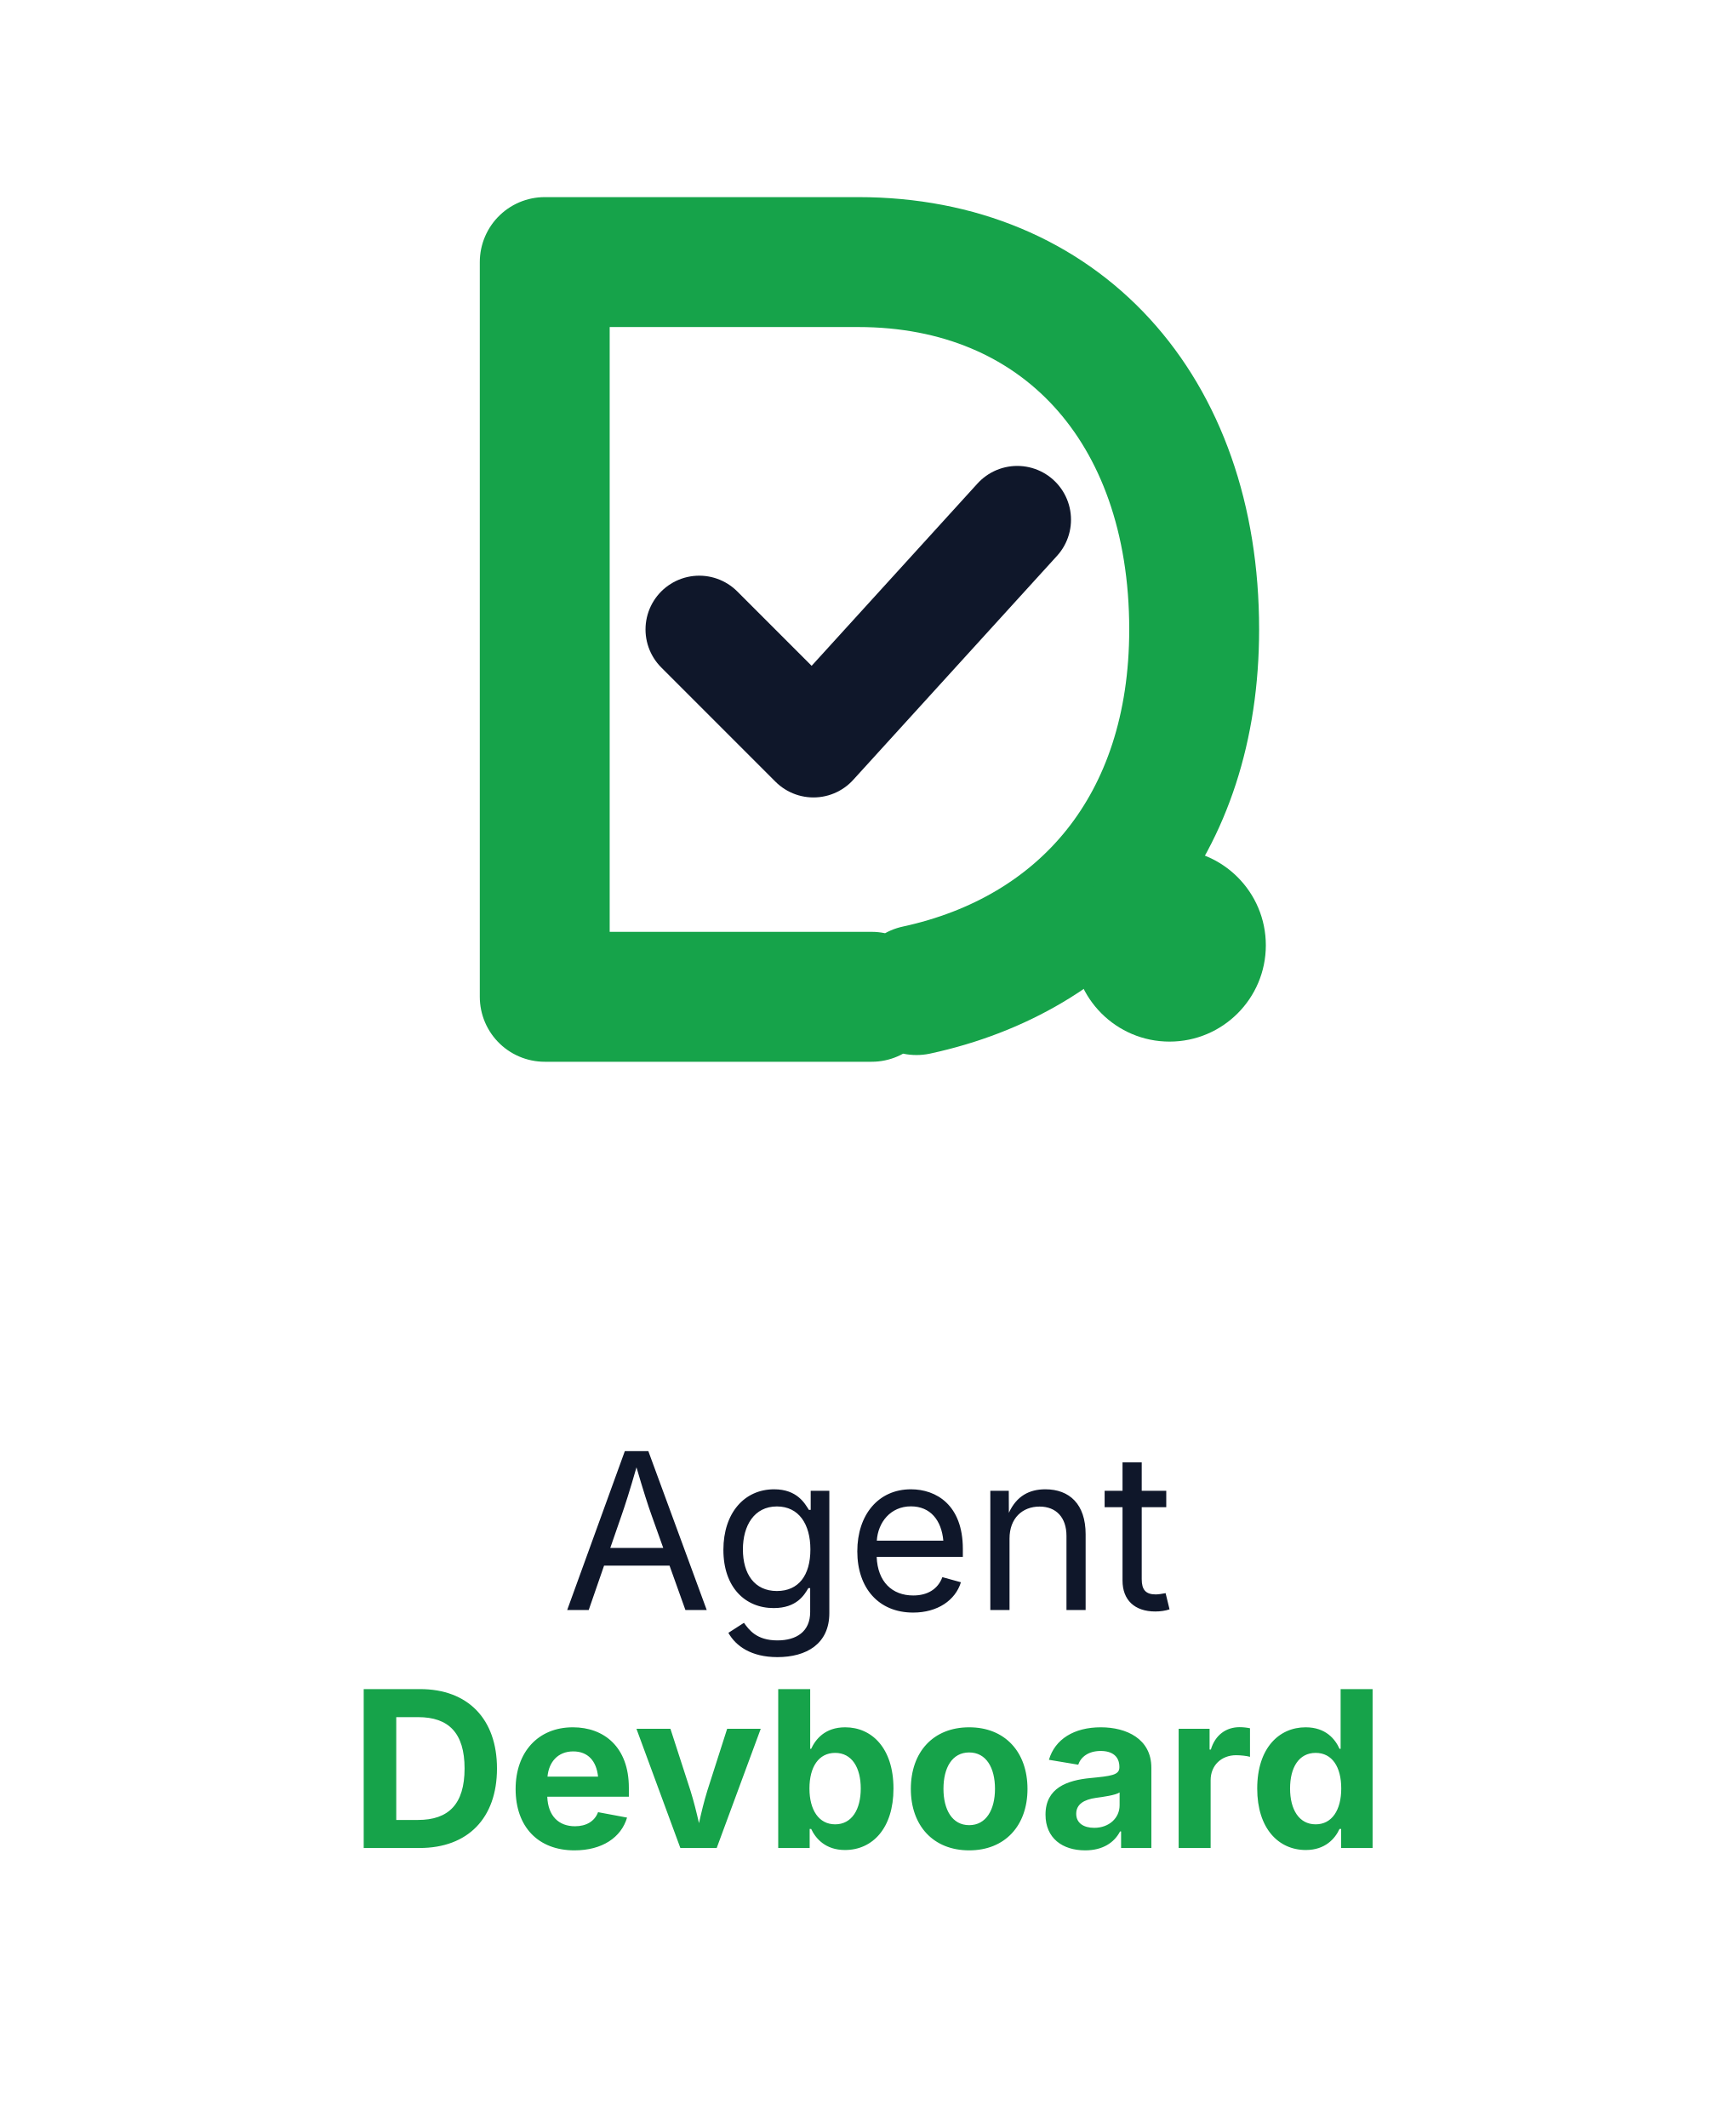
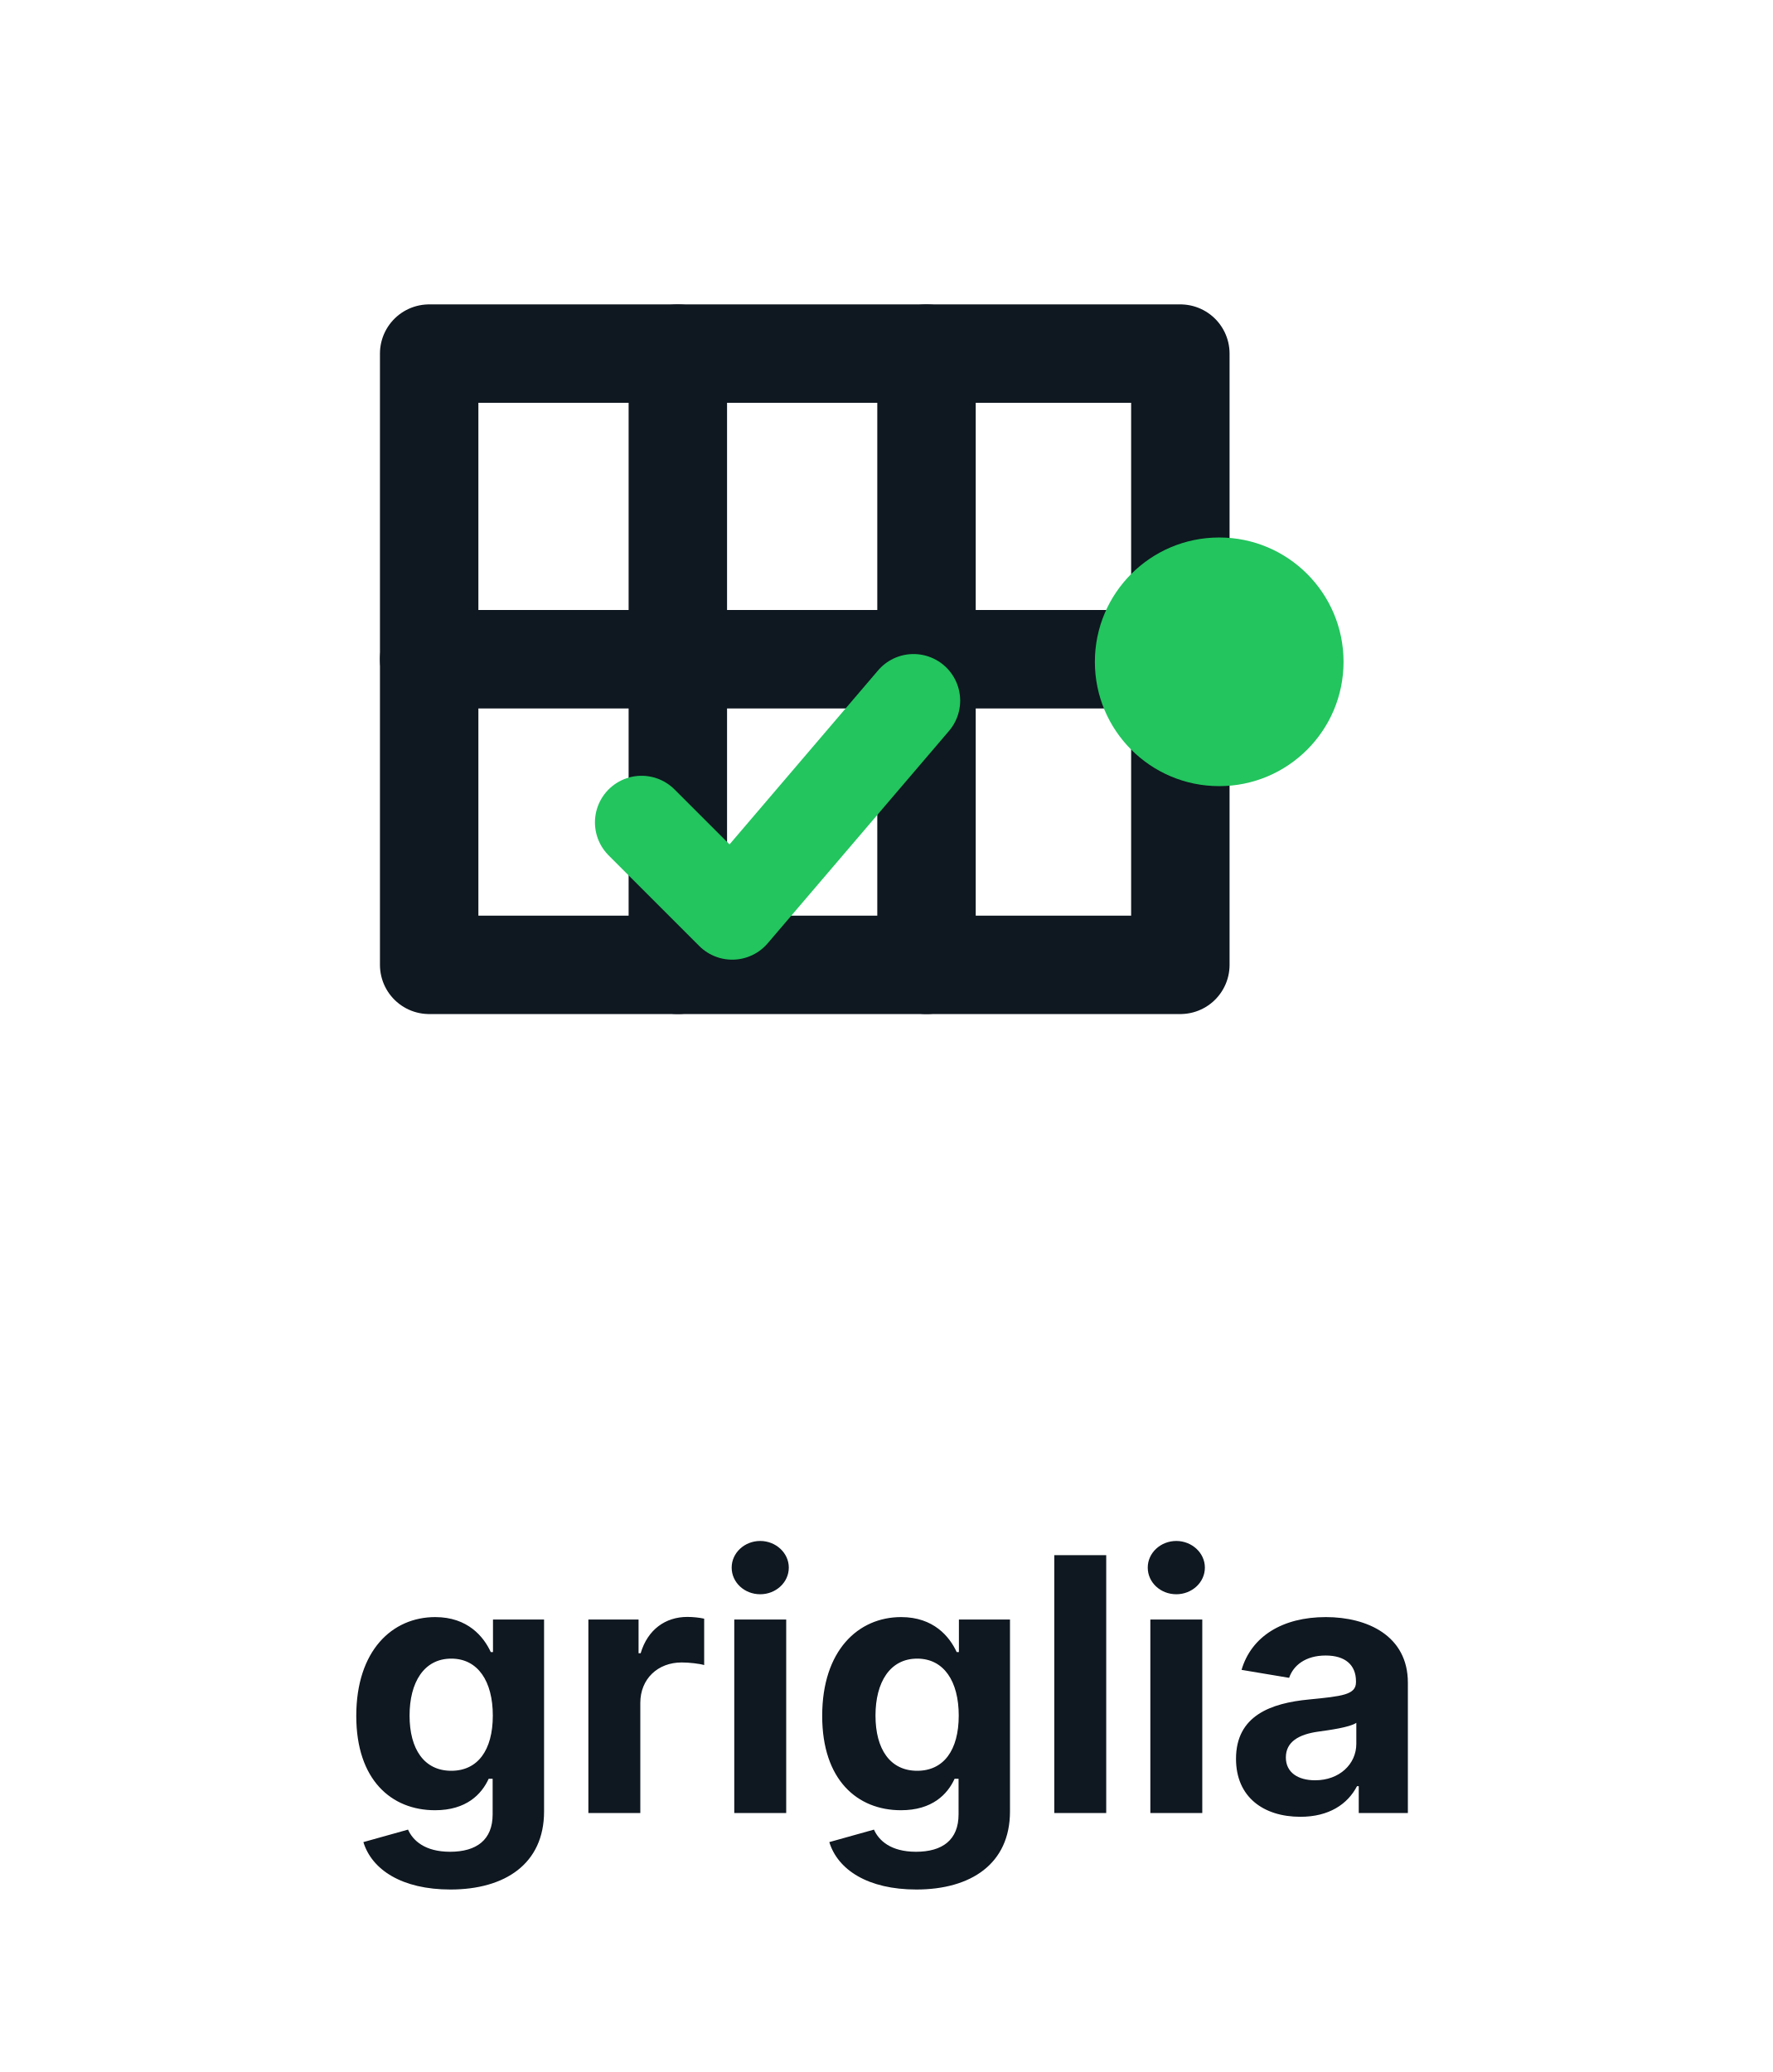
- <svg xmlns="http://www.w3.org/2000/svg" width="620" height="760" viewBox="0 0 620 760">
-   <g transform="translate(105 20) scale(.8)">
-     <path d="M112 92 H252 C342 92 402 157 402 256 C402 344 352 401 278 417          M112 92 V420 H258" fill="none" stroke="#16A34A" stroke-width="58" stroke-linecap="round" stroke-linejoin="round" />
-     <path d="M181 256 L232 307 L323 207" fill="none" stroke="#0F172A" stroke-width="48" stroke-linecap="round" stroke-linejoin="round" />
-     <circle cx="391" cy="397" r="43" fill="#16A34A" />
+ <svg xmlns="http://www.w3.org/2000/svg" viewBox="0 0 650 760" width="650" height="760">
+   <g transform="translate(70 10) scale(.95)">
+     <g fill="none" stroke="#0F1720" stroke-width="38" stroke-linecap="round" stroke-linejoin="round">
+       <path d="M92 126 H382 V362 H92 Z" />
+       <path d="M188 126 V362 M284 126 V362" />
+       <path d="M92 244 H382" />
+     </g>
+     <path d="M174 307 l35 35 70-82" fill="none" stroke="#22C55E" stroke-width="36" stroke-linecap="round" stroke-linejoin="round" />
+     <circle cx="397" cy="245" r="48" fill="#22C55E" />
  </g>
-   <text x="310" y="575" text-anchor="middle" fill="#0F172A" font-family="Inter, Manrope, Arial, sans-serif" font-size="78" font-weight="400">Agent</text>
-   <text x="310" y="660" text-anchor="middle" fill="#16A34A" font-family="Inter, Manrope, Arial, sans-serif" font-size="78" font-weight="700">Devboard</text>
+   <text x="325" y="665" text-anchor="middle" fill="#0F1720" font-family="Inter, Manrope, Arial, sans-serif" font-size="130" font-weight="700">griglia</text>
</svg>
